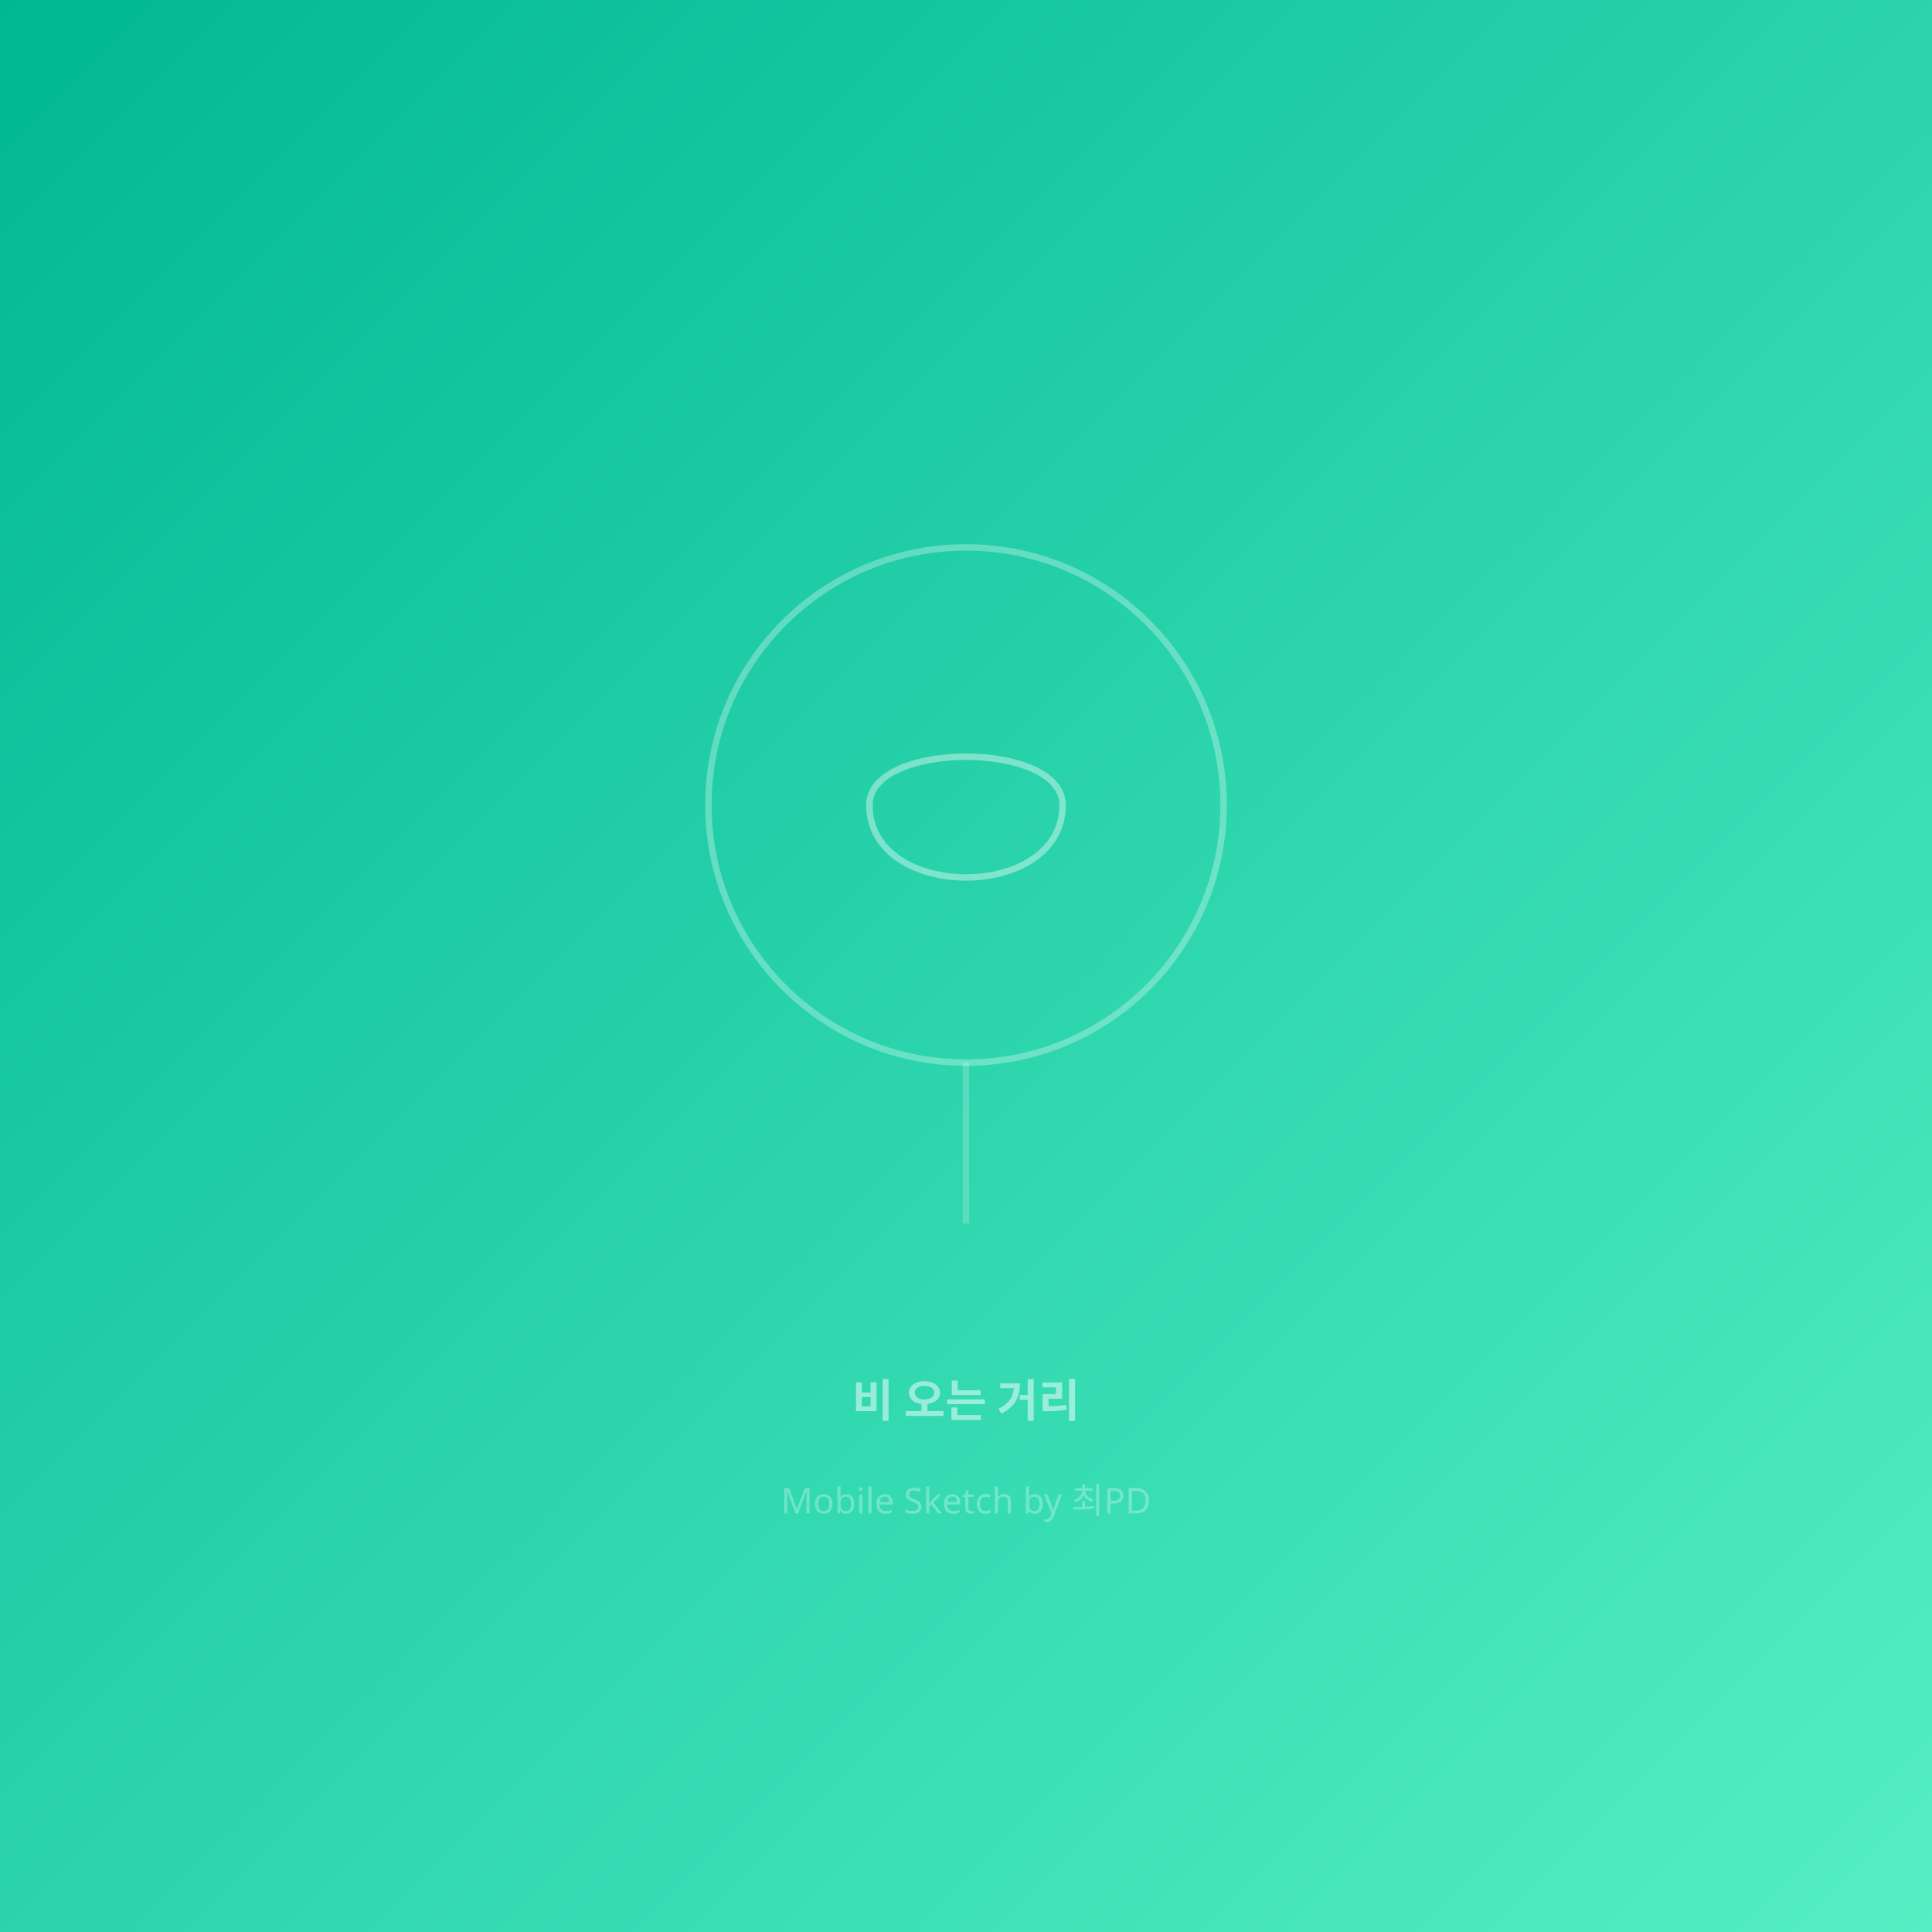
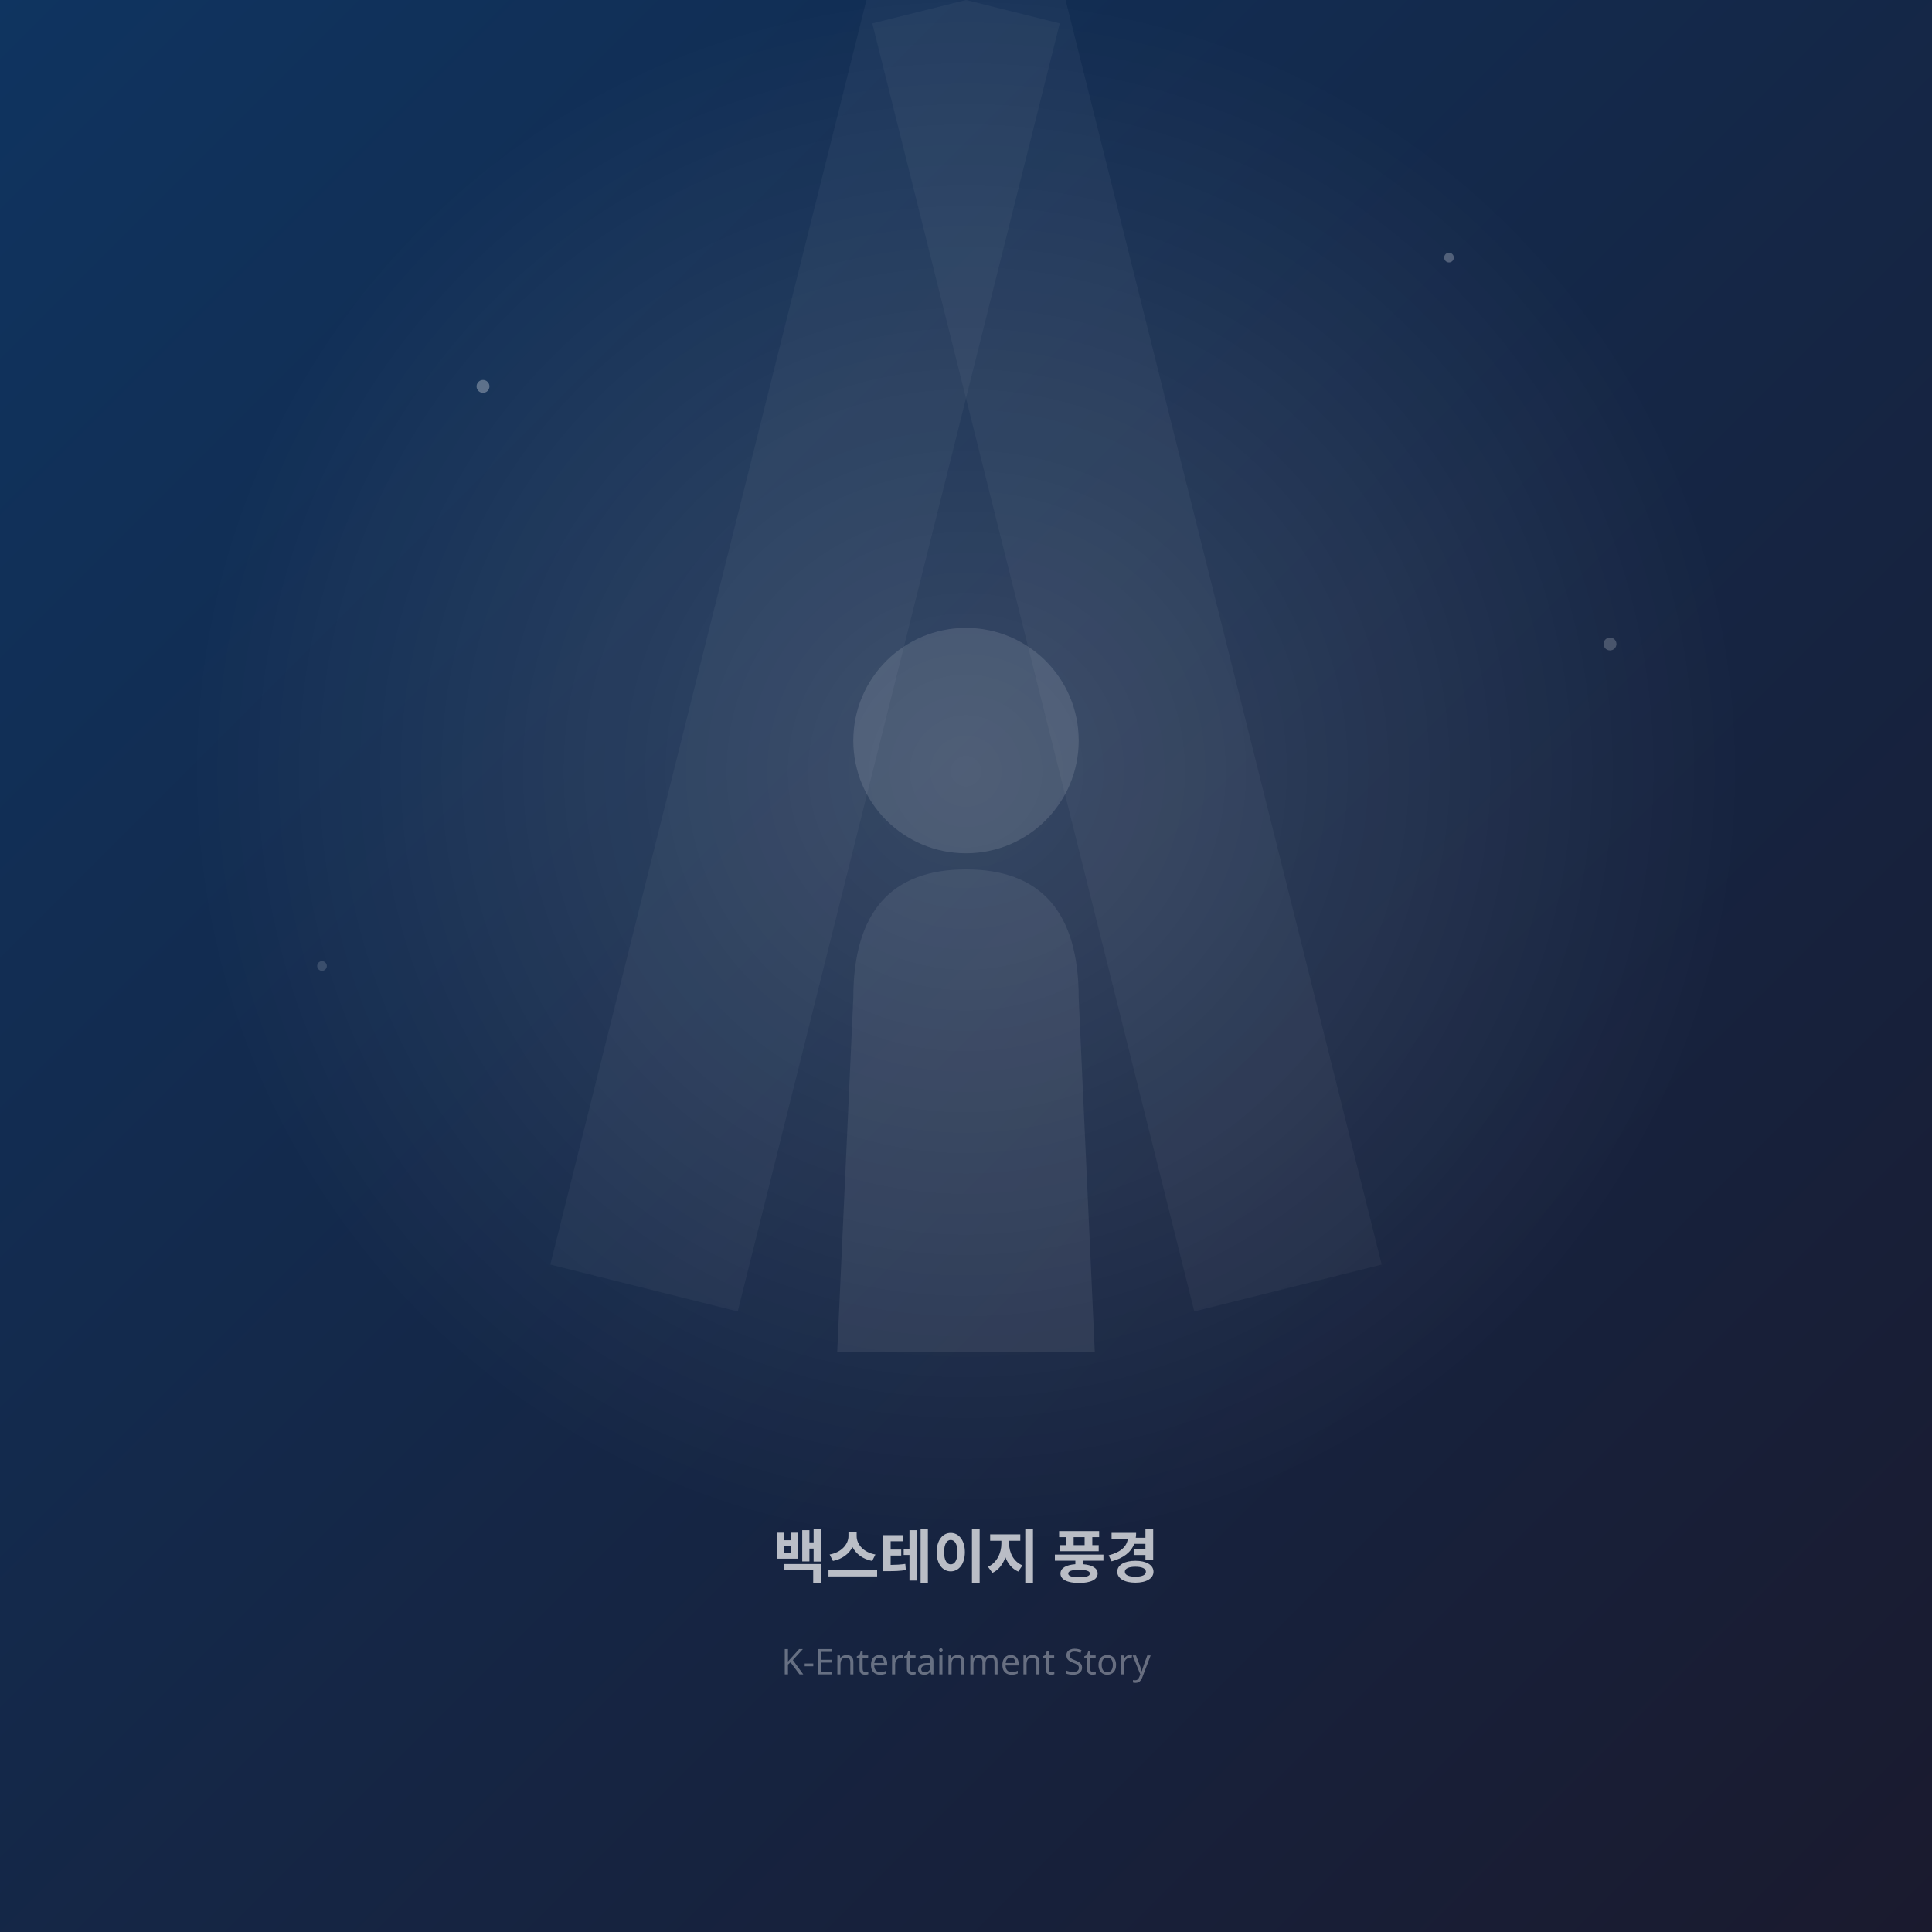
<svg xmlns="http://www.w3.org/2000/svg" width="600" height="600" viewBox="0 0 600 600">
  <defs>
    <linearGradient id="bg5" x1="0%" y1="0%" x2="100%" y2="100%">
-       <stop offset="0%" style="stop-color:#00B894" />
-       <stop offset="100%" style="stop-color:#55EFC4" />
+       <stop offset="0%" style="stop-color:#0f3460" />
+       <stop offset="100%" style="stop-color:#1a1a2e" />
    </linearGradient>
+     <radialGradient id="spot5" cx="50%" cy="40%" r="40%">
+       <stop offset="0%" style="stop-color:rgba(255,255,255,0.15)" />
+       <stop offset="100%" style="stop-color:rgba(255,255,255,0)" />
+     </radialGradient>
  </defs>
  <rect width="600" height="600" fill="url(#bg5)" />
-   <circle cx="300" cy="250" r="80" fill="none" stroke="rgba(255,255,255,0.3)" stroke-width="2" />
-   <path d="M270 250 C270 230, 330 230, 330 250 C330 280, 270 280, 270 250" fill="none" stroke="rgba(255,255,255,0.4)" stroke-width="2" />
-   <line x1="300" y1="330" x2="300" y2="380" stroke="rgba(255,255,255,0.2)" stroke-width="2" />
-   <text x="300" y="440" text-anchor="middle" fill="rgba(255,255,255,0.5)" font-family="system-ui" font-size="14" font-weight="600">비 오는 거리</text>
-   <text x="300" y="470" text-anchor="middle" fill="rgba(255,255,255,0.3)" font-family="system-ui" font-size="11">Mobile Sketch by 최PD</text>
+   <rect width="600" height="600" fill="url(#spot5)" />
+   <line x1="300" y1="0" x2="200" y2="400" stroke="rgba(255,255,255,0.04)" stroke-width="60" />
+   <line x1="300" y1="0" x2="400" y2="400" stroke="rgba(255,255,255,0.04)" stroke-width="60" />
+   <circle cx="300" cy="230" r="35" fill="rgba(255,255,255,0.12)" />
+   <path d="M265 310 Q265 270, 300 270 Q335 270, 335 310 L340 420 L260 420 Z" fill="rgba(255,255,255,0.08)" />
+   <circle cx="150" cy="120" r="2" fill="rgba(255,255,255,0.3)" />
+   <circle cx="450" cy="80" r="1.5" fill="rgba(255,255,255,0.25)" />
+   <circle cx="500" cy="200" r="2" fill="rgba(255,255,255,0.2)" />
+   <circle cx="100" cy="300" r="1.5" fill="rgba(255,255,255,0.15)" />
+   <text x="300" y="490" text-anchor="middle" fill="rgba(255,255,255,0.7)" font-family="system-ui" font-size="18" font-weight="700">백스테이지 풍경</text>
+   <text x="300" y="520" text-anchor="middle" fill="rgba(255,255,255,0.35)" font-family="system-ui" font-size="11">K-Entertainment Story</text>
</svg>
